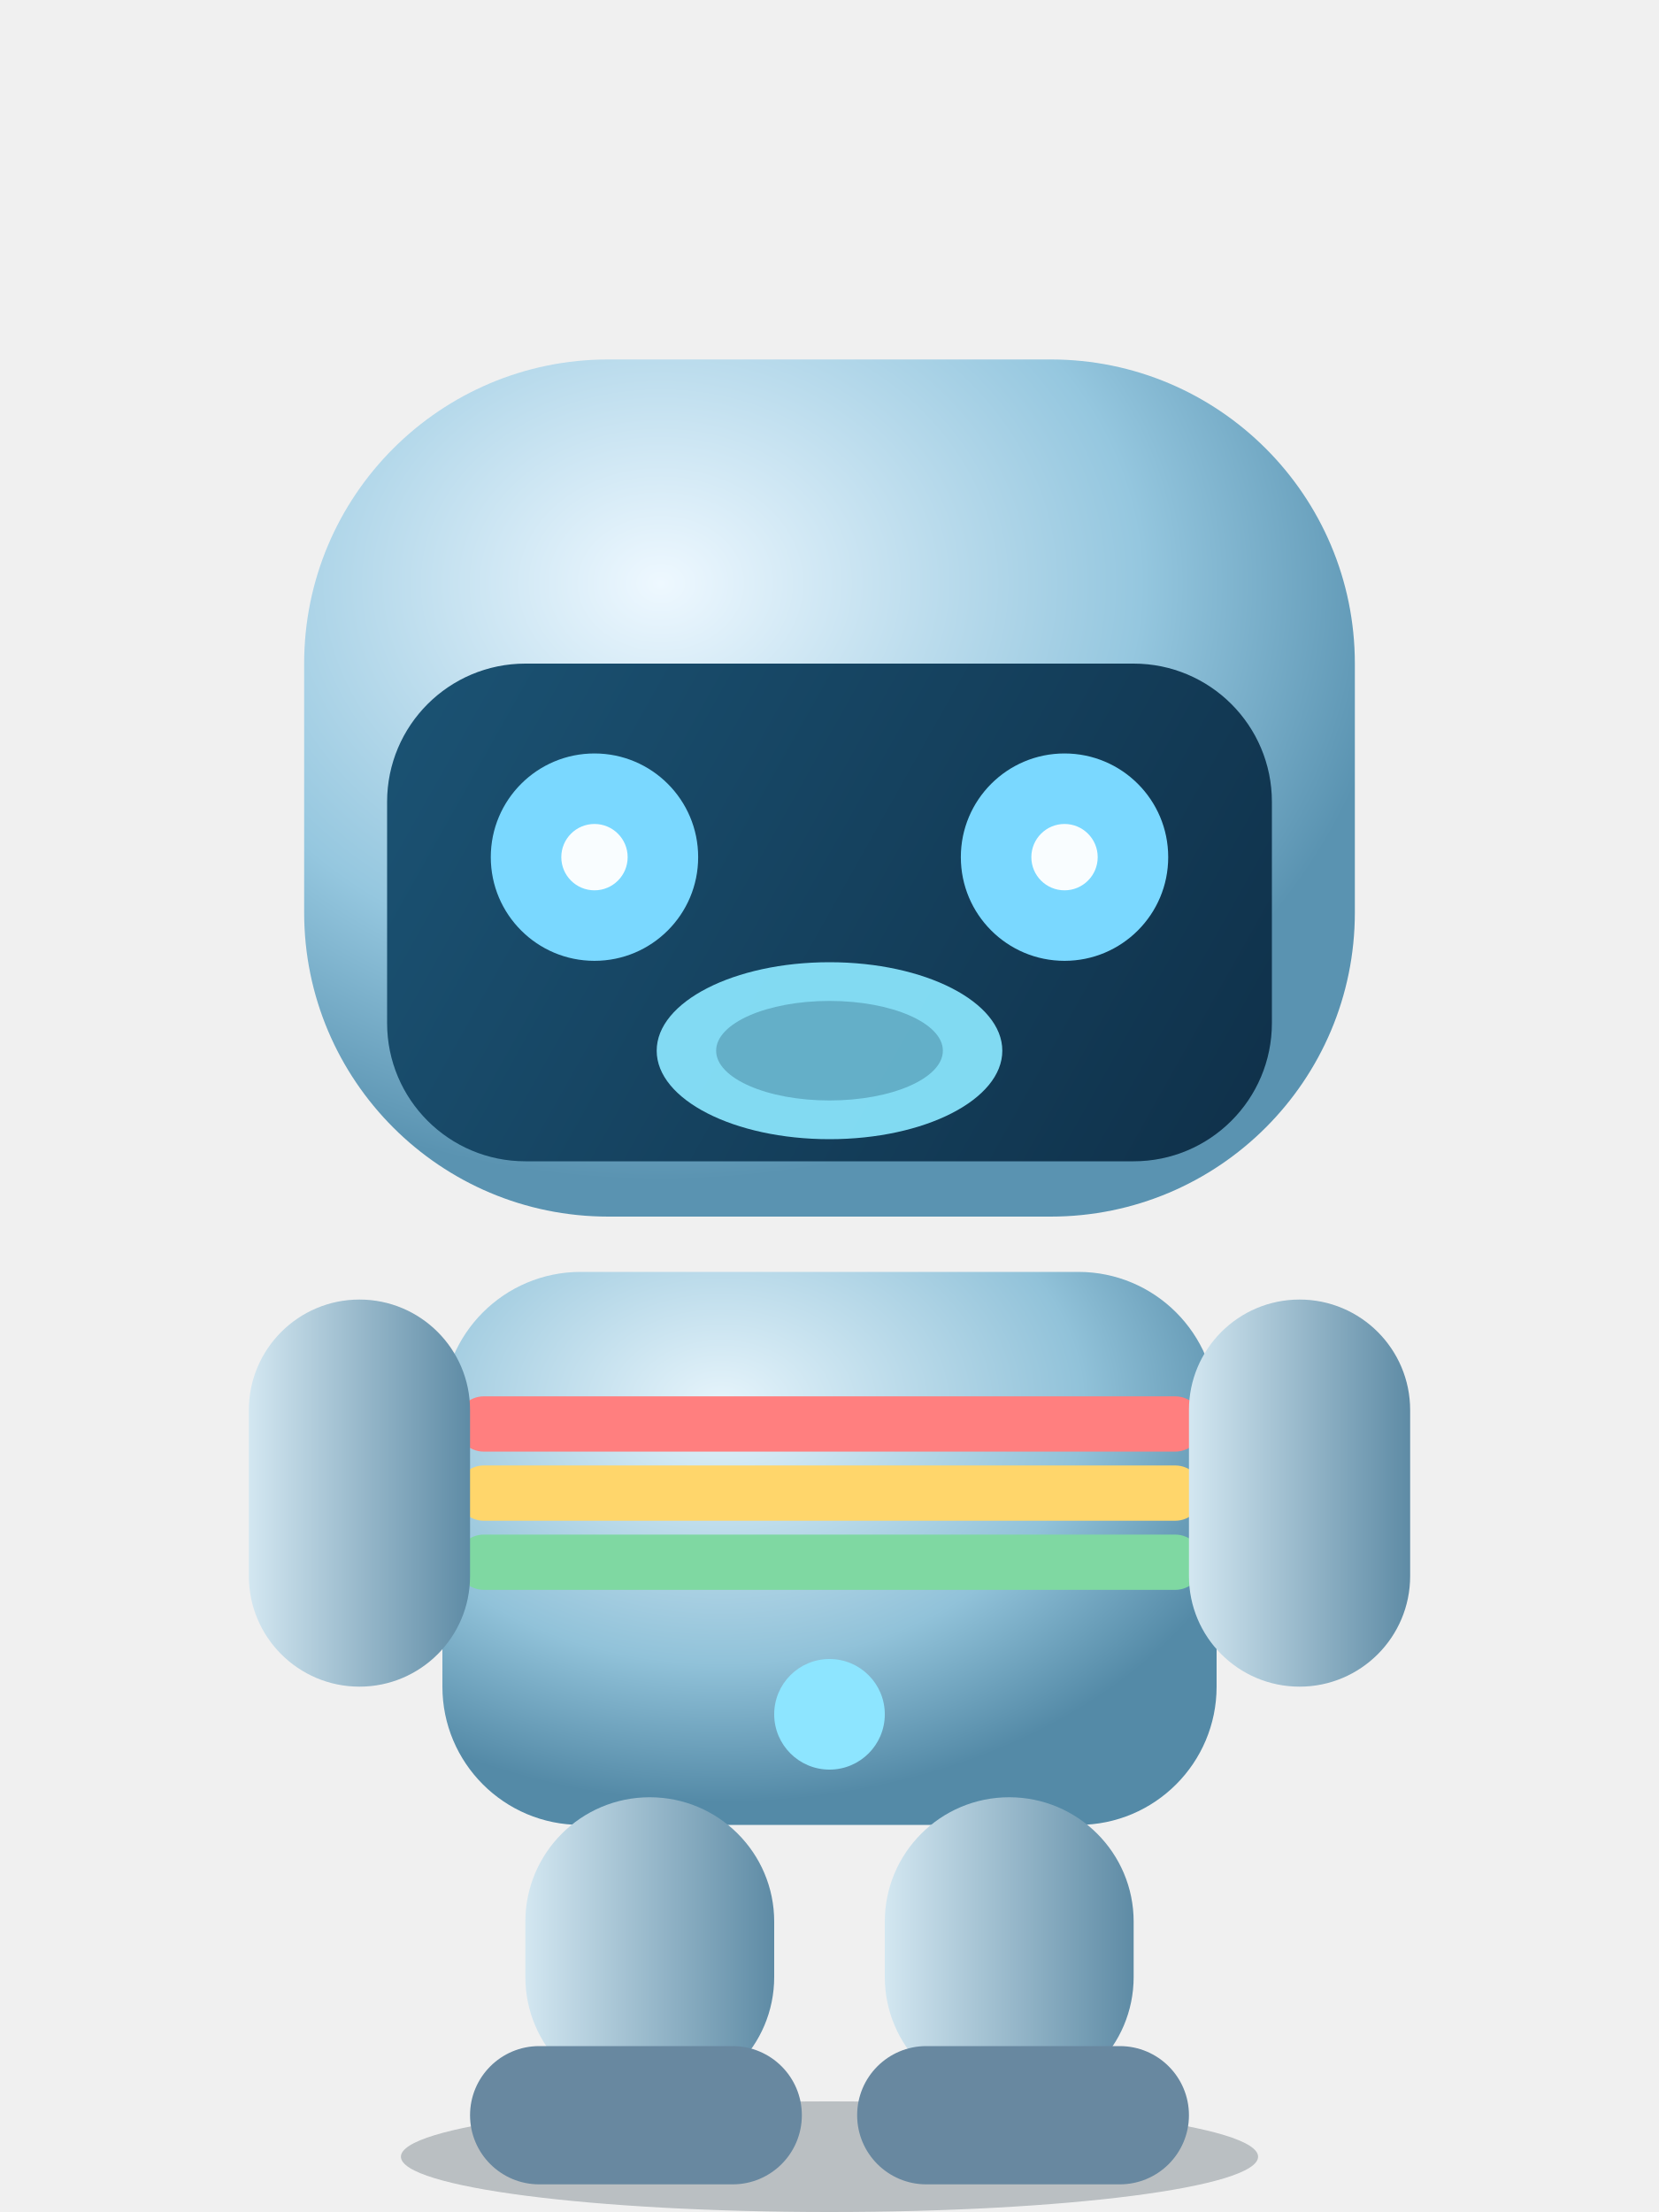
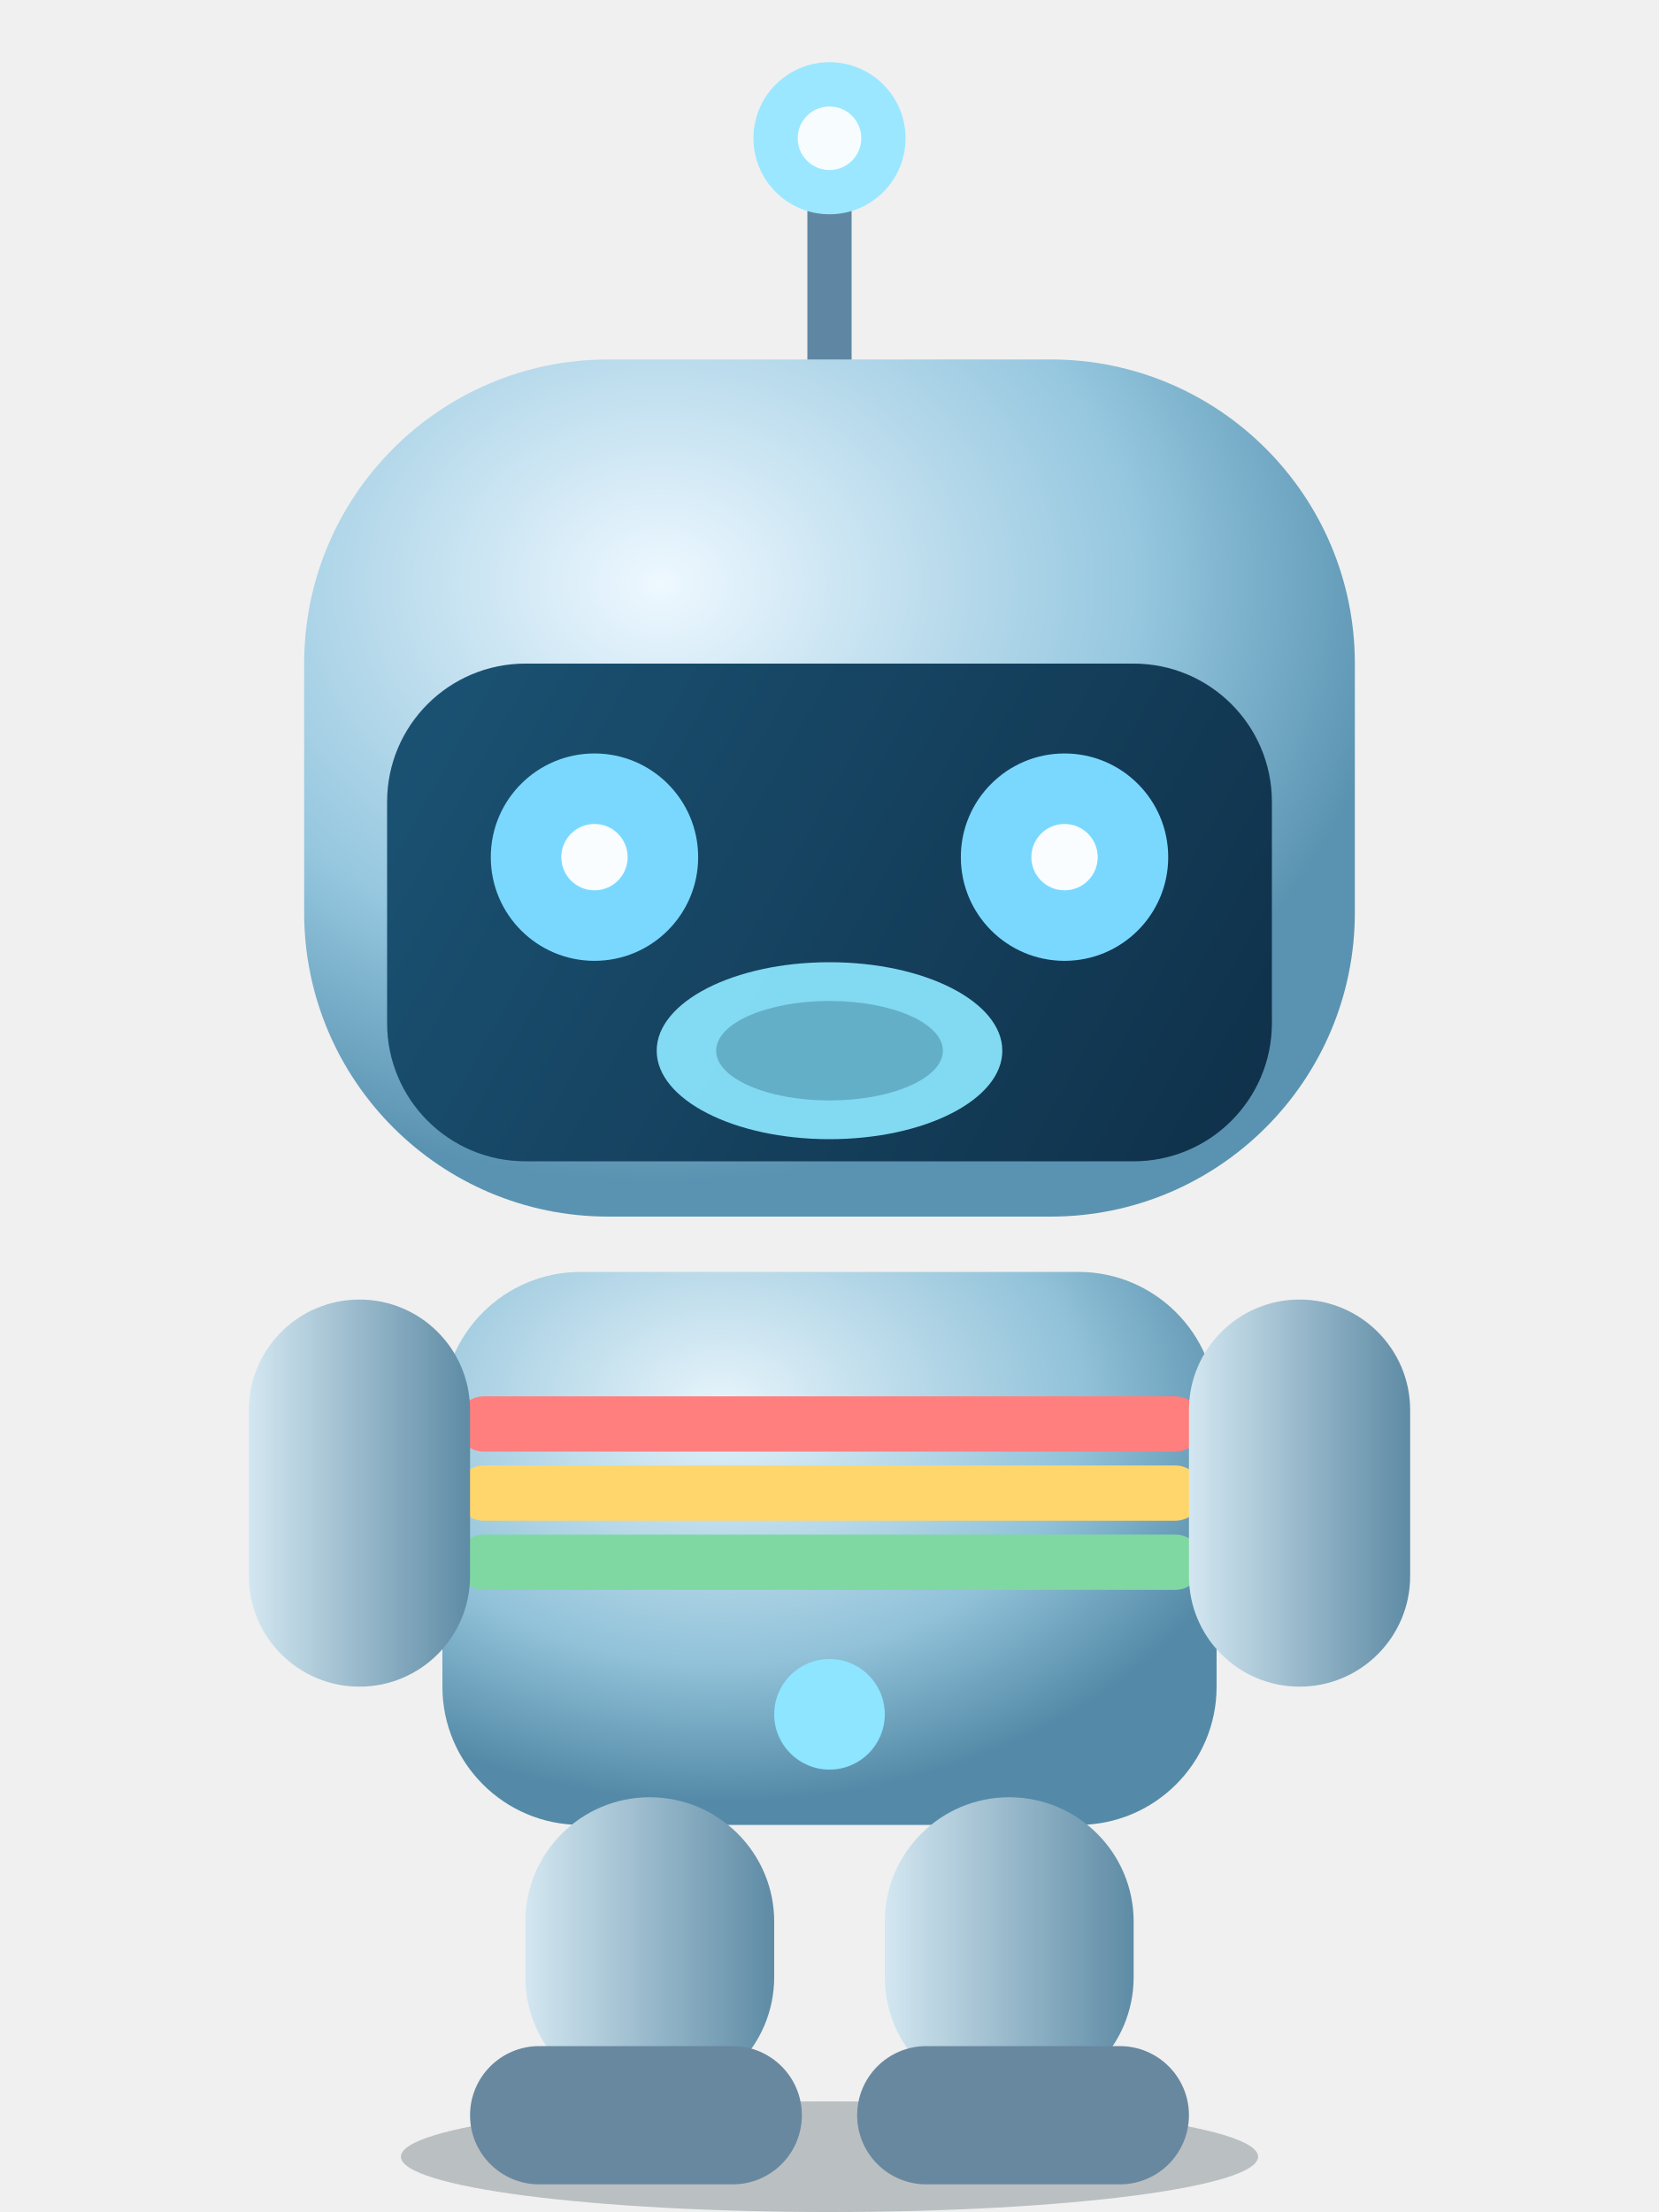
<svg xmlns="http://www.w3.org/2000/svg" width="120" height="160" viewBox="0 0 120 160" fill="none">
  <defs>
    <radialGradient id="head" cx="34%" cy="26%" r="70%">
      <stop offset="0%" stop-color="#eef8ff" />
      <stop offset="65%" stop-color="#95c7df" />
      <stop offset="100%" stop-color="#5a93b1" />
    </radialGradient>
    <radialGradient id="body" cx="36%" cy="24%" r="72%">
      <stop offset="0%" stop-color="#e6f4fb" />
      <stop offset="65%" stop-color="#91c2d9" />
      <stop offset="100%" stop-color="#548aa7" />
    </radialGradient>
    <linearGradient id="visor" x1="28" y1="48" x2="92" y2="84" gradientUnits="userSpaceOnUse">
      <stop offset="0%" stop-color="#1b5374" />
      <stop offset="100%" stop-color="#0f3049" />
    </linearGradient>
    <linearGradient id="limb" x1="0" y1="0" x2="1" y2="0">
      <stop offset="0%" stop-color="#d3e7f1" />
      <stop offset="100%" stop-color="#5e8ba5" />
    </linearGradient>
  </defs>
  <ellipse cx="60" cy="156" rx="31" ry="4" fill="#102331" fill-opacity="0.24" />
  <g>
+     <path d="M60 26 L60 12" stroke="#5f87a3" stroke-width="3.2" stroke-linecap="round" />
+     <circle cx="60" cy="10" r="5.5" fill="#9be7ff" />
+     <circle cx="60" cy="10" r="2.3" fill="#ffffff" fill-opacity="0.92" />
    <rect x="22" y="26" width="76" height="62" rx="22" fill="url(#head)" />
    <rect x="28" y="48" width="64" height="36" rx="10" fill="url(#visor)" />
    <circle cx="43" cy="62" r="7.5" fill="#7ad8ff" />
    <circle cx="43" cy="62" r="2.4" fill="#ffffff" fill-opacity="0.95" />
    <circle cx="77" cy="62" r="7.5" fill="#7ad8ff" />
    <circle cx="77" cy="62" r="2.4" fill="#ffffff" fill-opacity="0.95" />
    <ellipse cx="60" cy="76" rx="12.5" ry="6.4" fill="#8be7ff" fill-opacity="0.92" />
    <ellipse cx="60" cy="76" rx="8.2" ry="3.6" fill="#2d6078" fill-opacity="0.35" />
    <rect x="32" y="92" width="56" height="40" rx="10" fill="url(#body)" />
    <rect x="33" y="101" width="54" height="4" rx="2" fill="#ff7f7f" />
    <rect x="33" y="106" width="54" height="4" rx="2" fill="#ffd66b" />
    <rect x="33" y="111" width="54" height="4" rx="2" fill="#7fd8a2" />
    <circle cx="60" cy="124" r="4" fill="#8de5ff" />
    <rect x="18" y="94" width="16" height="28" rx="8" fill="url(#limb)" />
    <rect x="86" y="94" width="16" height="28" rx="8" fill="url(#limb)" />
    <rect x="38" y="130" width="18" height="22" rx="9" fill="url(#limb)" />
    <rect x="64" y="130" width="18" height="22" rx="9" fill="url(#limb)" />
    <rect x="34" y="148" width="24" height="10" rx="5" fill="#6888a0" />
    <rect x="62" y="148" width="24" height="10" rx="5" fill="#6888a0" />
  </g>
</svg>
